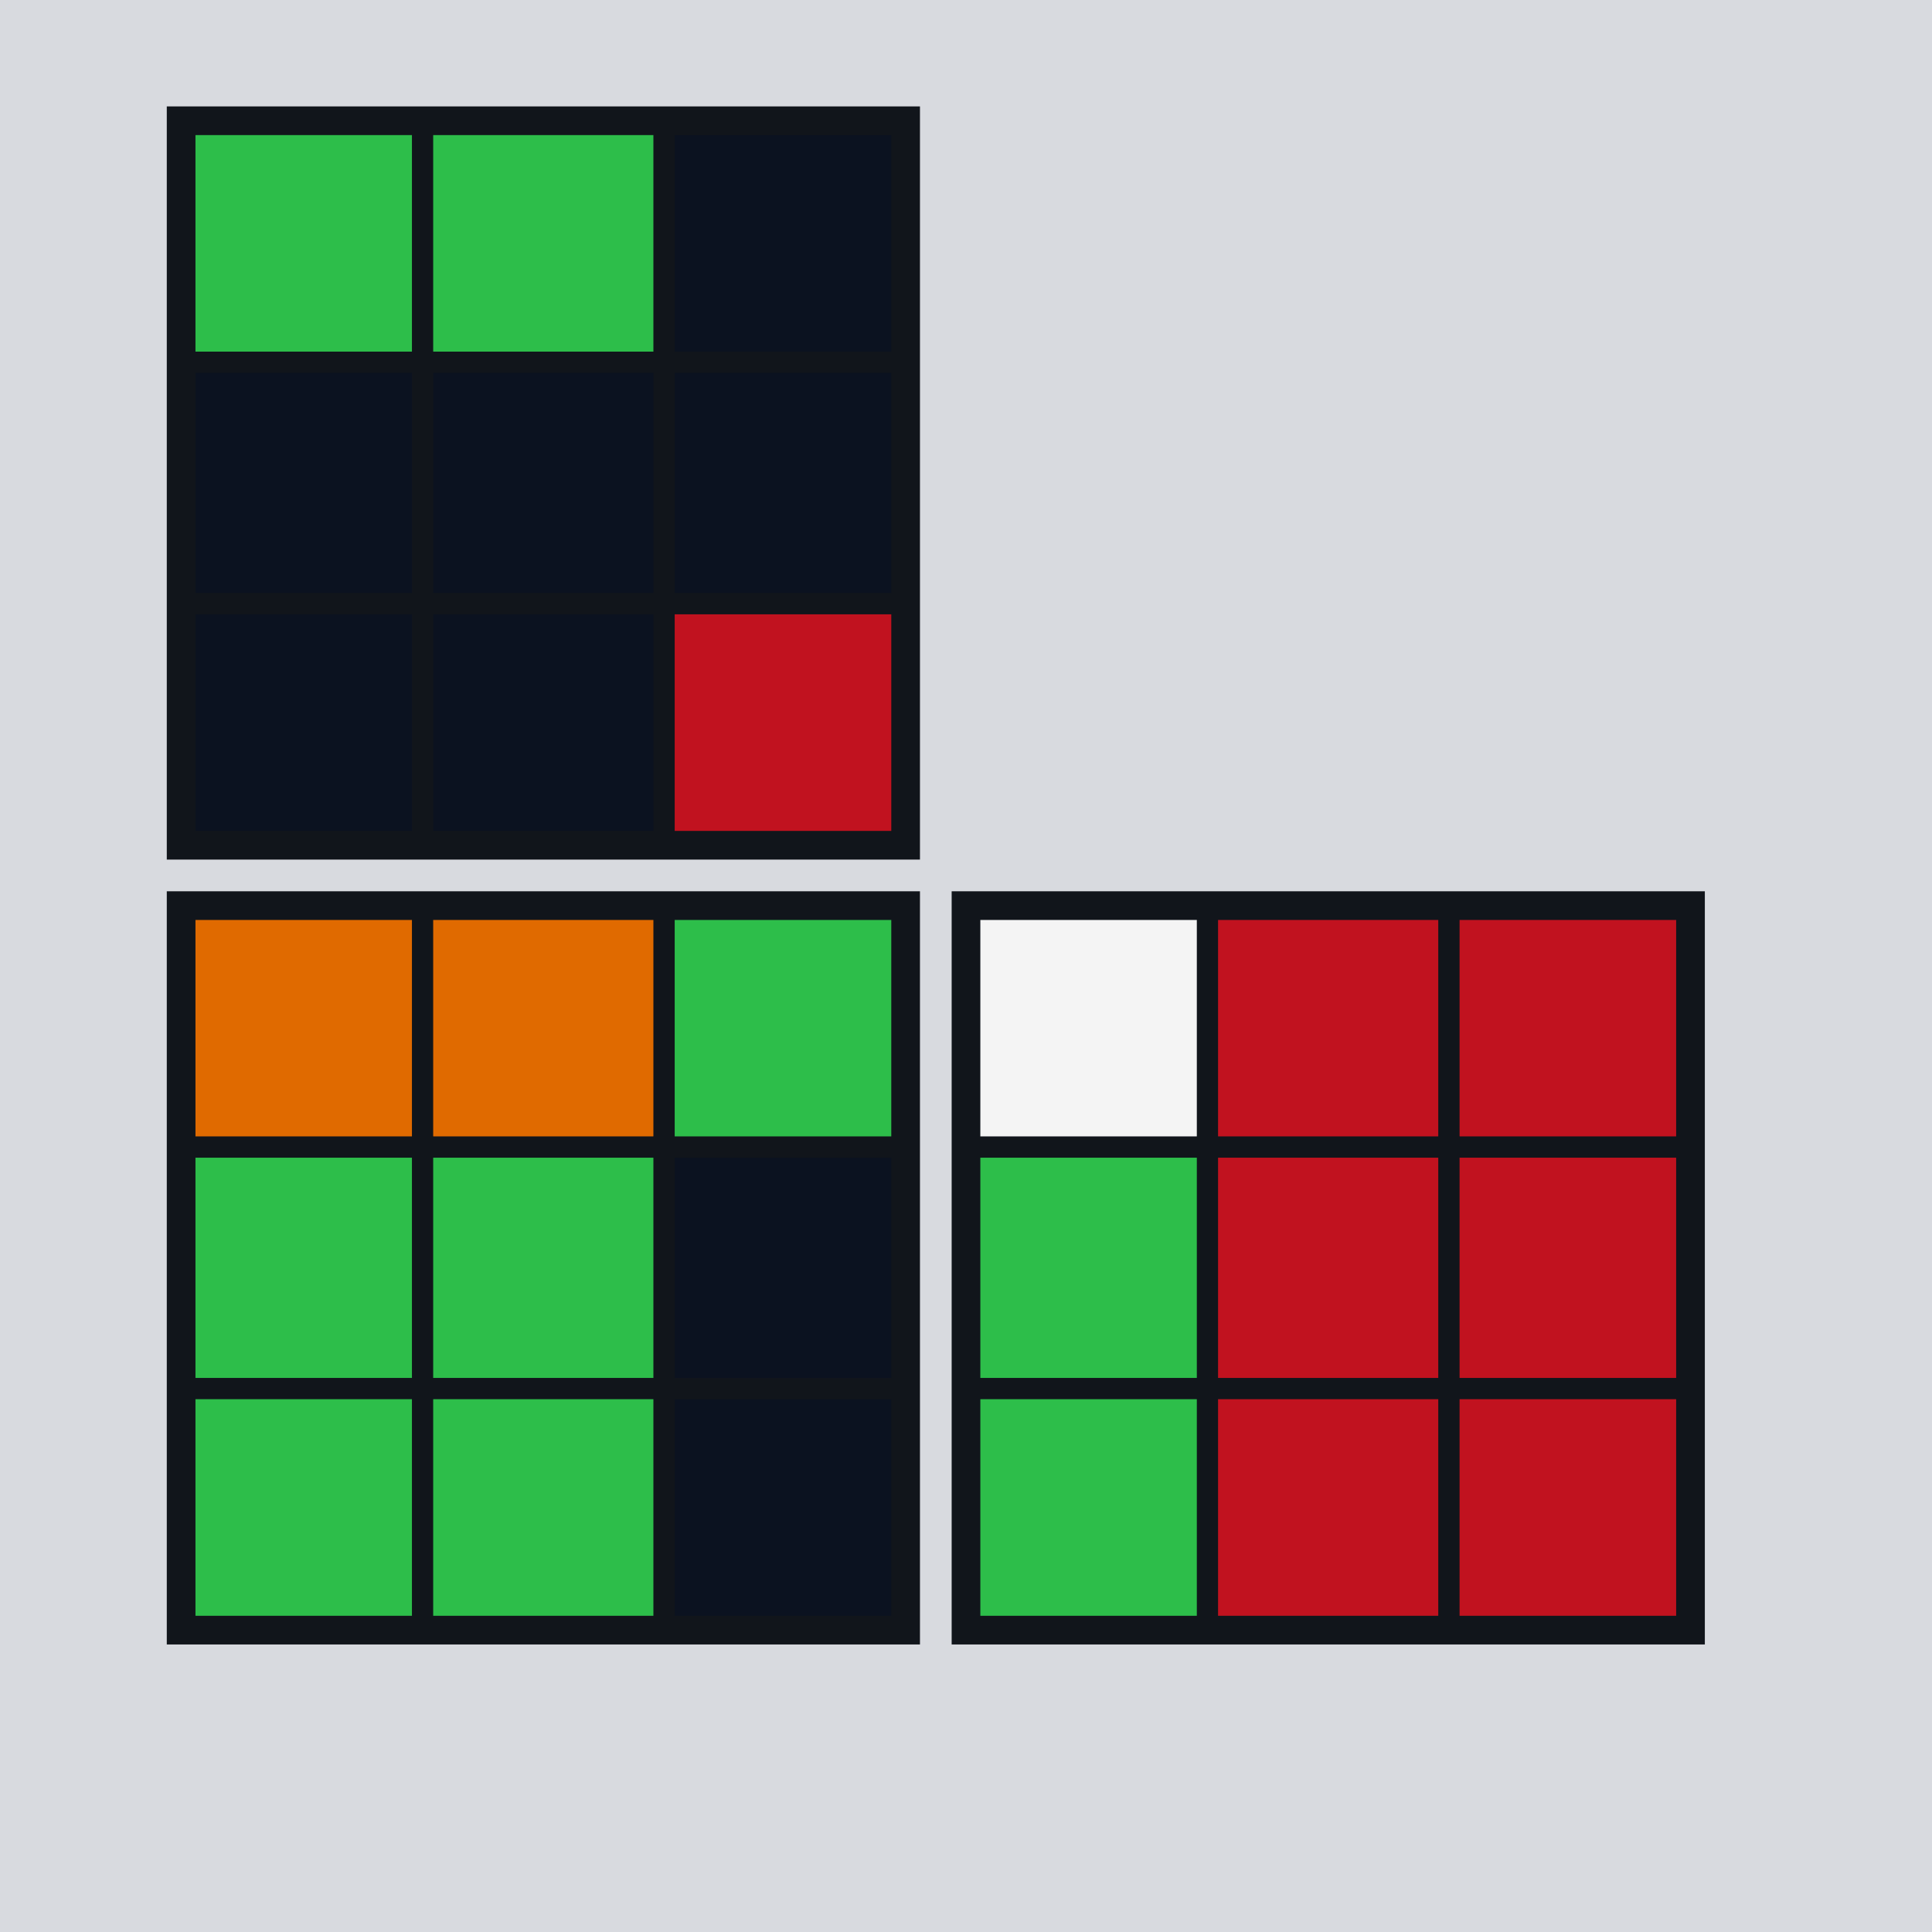
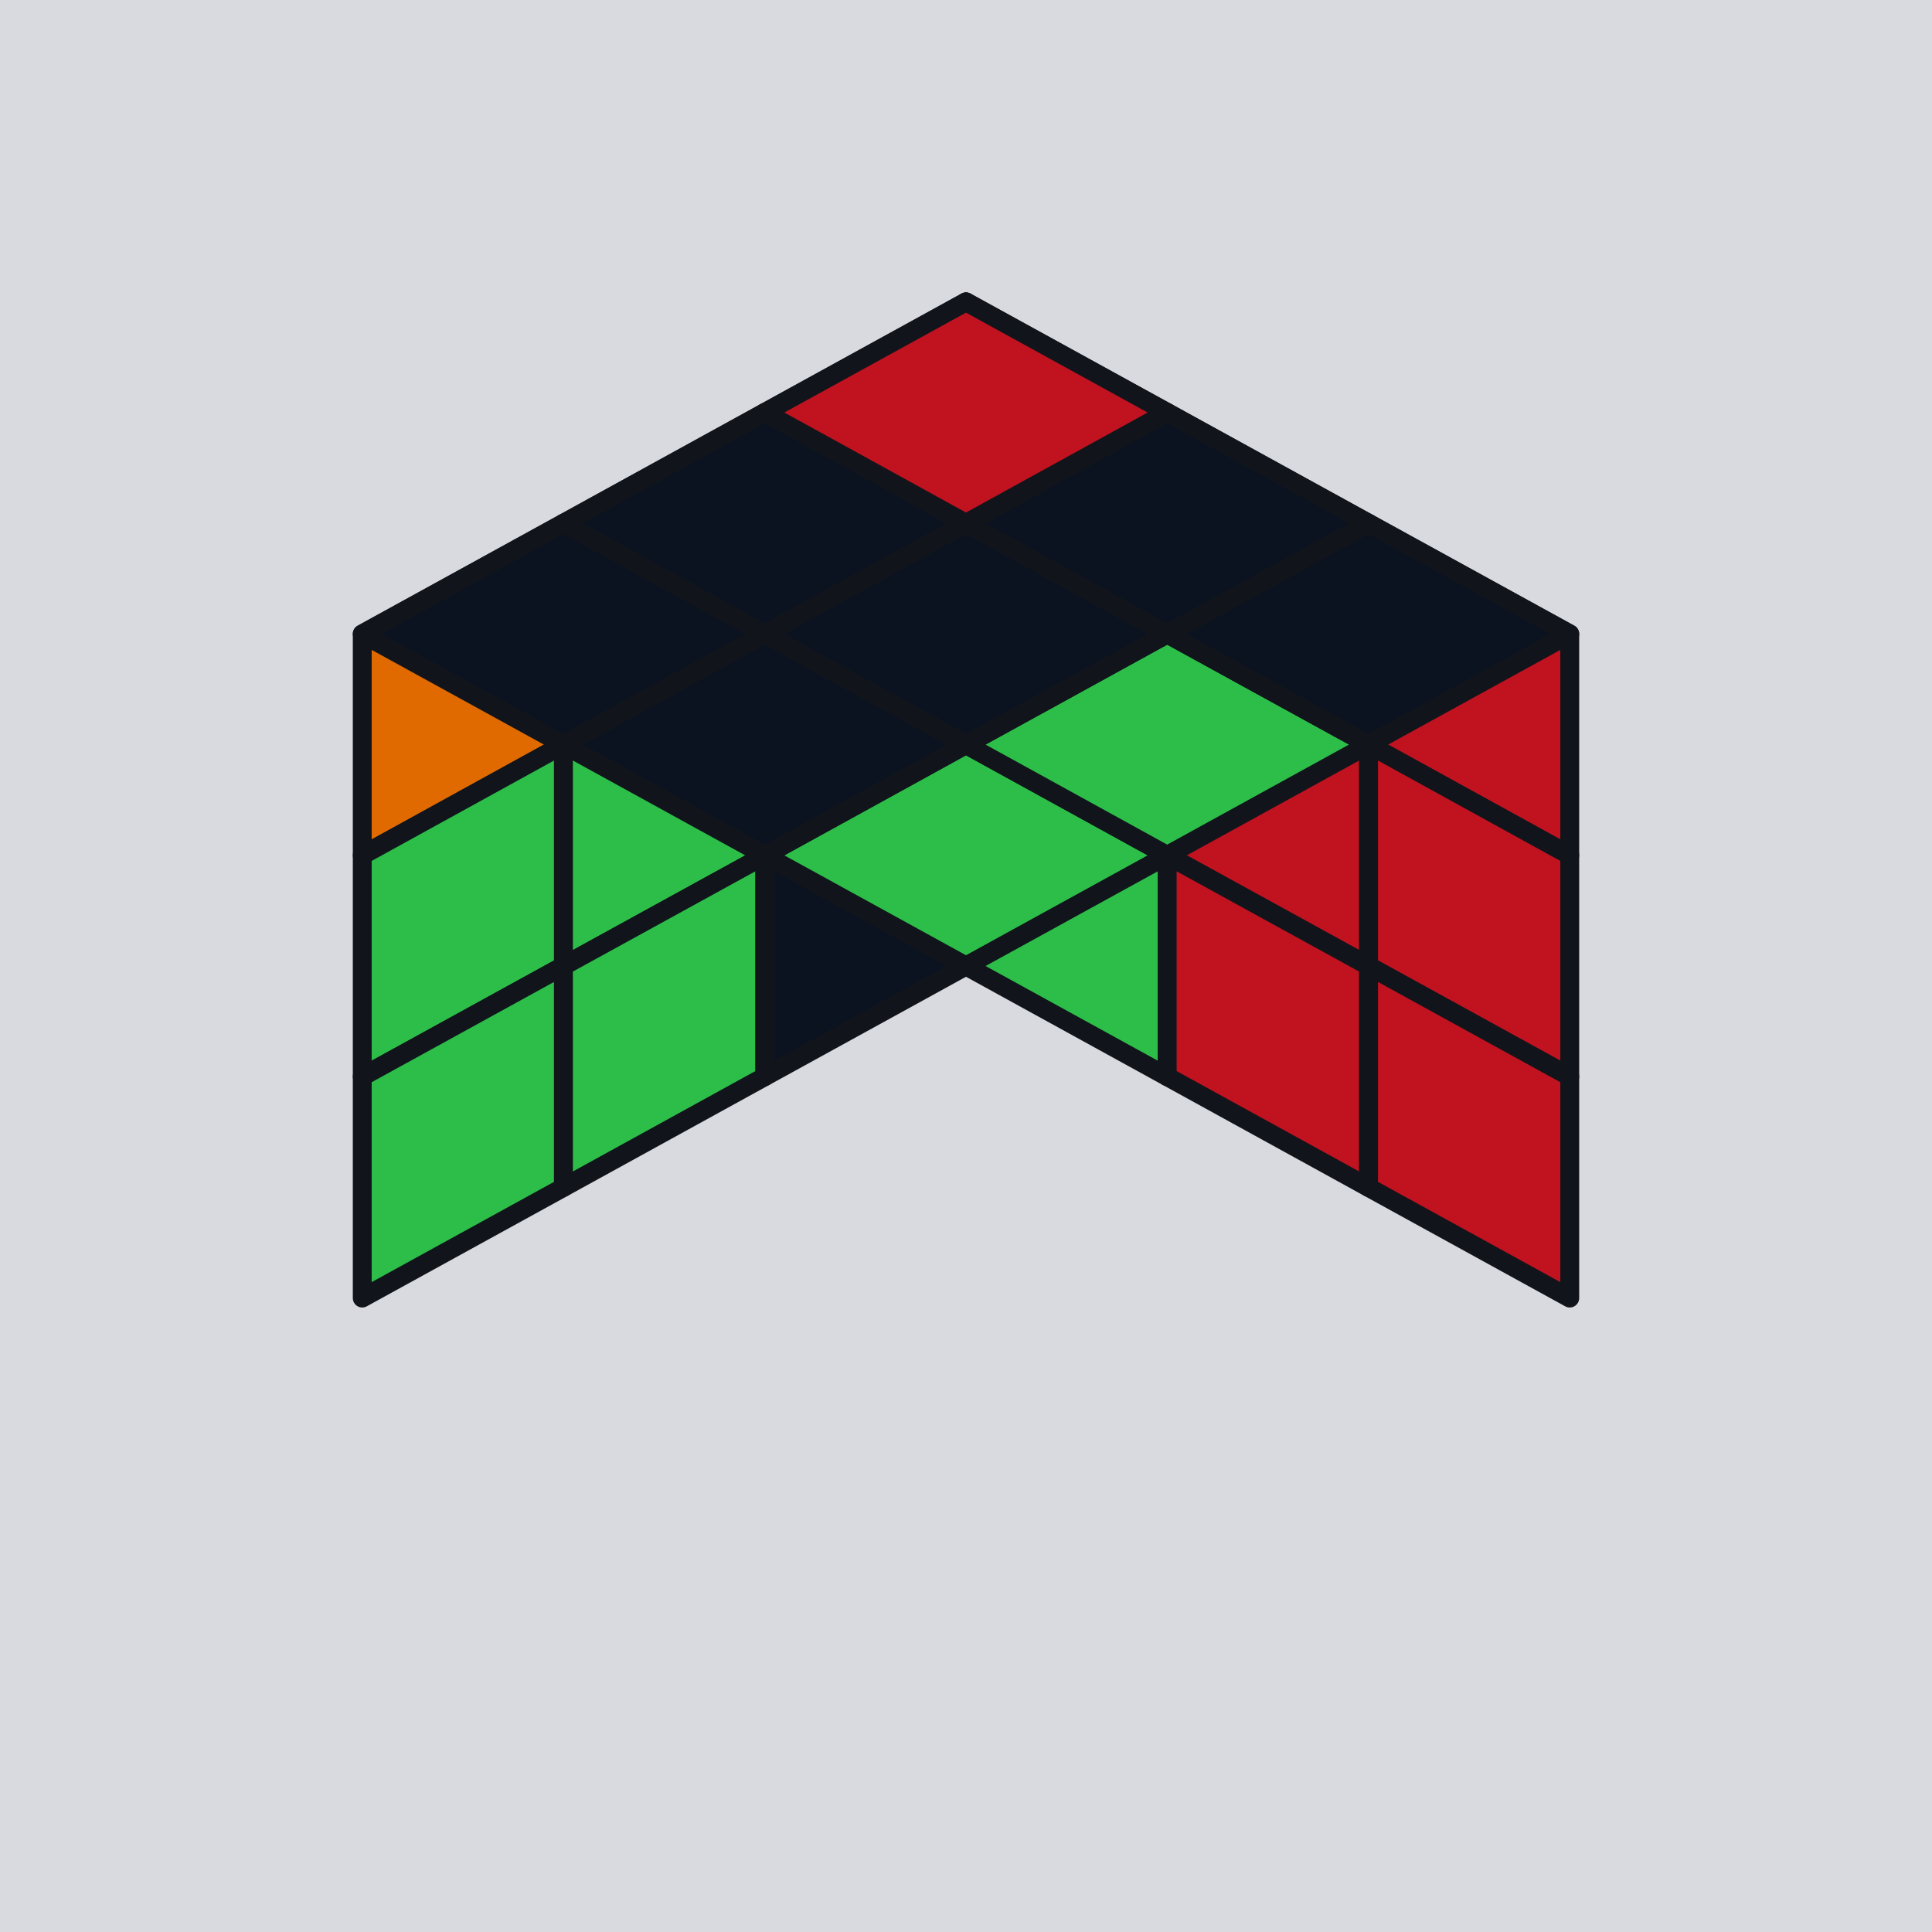
<svg xmlns="http://www.w3.org/2000/svg" viewBox="0 0 128 128">
  <rect x="0" y="0" width="128" height="128" fill="#D8DADF" />
-   <rect x="12" y="8" width="16" height="16" fill="#2DBE4A" stroke="#11151B" stroke-width="1.4" />
-   <rect x="28" y="8" width="16" height="16" fill="#2DBE4A" stroke="#11151B" stroke-width="1.4" />
-   <rect x="44" y="8" width="16" height="16" fill="#0B1220" stroke="#11151B" stroke-width="1.4" />
-   <rect x="12" y="24" width="16" height="16" fill="#0B1220" stroke="#11151B" stroke-width="1.4" />
-   <rect x="28" y="24" width="16" height="16" fill="#0B1220" stroke="#11151B" stroke-width="1.4" />
-   <rect x="44" y="24" width="16" height="16" fill="#0B1220" stroke="#11151B" stroke-width="1.4" />
-   <rect x="12" y="40" width="16" height="16" fill="#0B1220" stroke="#11151B" stroke-width="1.4" />
-   <rect x="28" y="40" width="16" height="16" fill="#0B1220" stroke="#11151B" stroke-width="1.4" />
-   <rect x="44" y="40" width="16" height="16" fill="#C1121F" stroke="#11151B" stroke-width="1.4" />
-   <rect x="12" y="8" width="48" height="48" fill="none" stroke="#11151B" stroke-width="1.9" />
-   <rect x="12" y="60" width="16" height="16" fill="#E06A00" stroke="#11151B" stroke-width="1.4" />
-   <rect x="28" y="60" width="16" height="16" fill="#E06A00" stroke="#11151B" stroke-width="1.4" />
-   <rect x="44" y="60" width="16" height="16" fill="#2DBE4A" stroke="#11151B" stroke-width="1.4" />
-   <rect x="12" y="76" width="16" height="16" fill="#2DBE4A" stroke="#11151B" stroke-width="1.4" />
-   <rect x="28" y="76" width="16" height="16" fill="#2DBE4A" stroke="#11151B" stroke-width="1.4" />
-   <rect x="44" y="76" width="16" height="16" fill="#0B1220" stroke="#11151B" stroke-width="1.4" />
-   <rect x="12" y="92" width="16" height="16" fill="#2DBE4A" stroke="#11151B" stroke-width="1.4" />
-   <rect x="28" y="92" width="16" height="16" fill="#2DBE4A" stroke="#11151B" stroke-width="1.4" />
-   <rect x="44" y="92" width="16" height="16" fill="#0B1220" stroke="#11151B" stroke-width="1.4" />
-   <rect x="12" y="60" width="48" height="48" fill="none" stroke="#11151B" stroke-width="1.9" />
-   <rect x="64" y="60" width="16" height="16" fill="#F4F4F4" stroke="#11151B" stroke-width="1.4" />
-   <rect x="80" y="60" width="16" height="16" fill="#C1121F" stroke="#11151B" stroke-width="1.4" />
-   <rect x="96" y="60" width="16" height="16" fill="#C1121F" stroke="#11151B" stroke-width="1.4" />
-   <rect x="64" y="76" width="16" height="16" fill="#2DBE4A" stroke="#11151B" stroke-width="1.4" />
-   <rect x="80" y="76" width="16" height="16" fill="#C1121F" stroke="#11151B" stroke-width="1.4" />
-   <rect x="96" y="76" width="16" height="16" fill="#C1121F" stroke="#11151B" stroke-width="1.4" />
-   <rect x="64" y="92" width="16" height="16" fill="#2DBE4A" stroke="#11151B" stroke-width="1.4" />
-   <rect x="80" y="92" width="16" height="16" fill="#C1121F" stroke="#11151B" stroke-width="1.4" />
-   <rect x="96" y="92" width="16" height="16" fill="#C1121F" stroke="#11151B" stroke-width="1.4" />
-   <rect x="64" y="60" width="48" height="48" fill="none" stroke="#11151B" stroke-width="1.9" />
+   <polygon points="24.00,42.00 37.33,34.67 37.33,49.33 24.00,56.67" fill="#E06A00" stroke="#11151B" stroke-width="1.25" stroke-linejoin="round" />
+   <polygon points="37.33,34.67 50.67,27.33 50.67,42.00 37.33,49.33" fill="#E06A00" stroke="#11151B" stroke-width="1.25" stroke-linejoin="round" />
+   <polygon points="50.67,27.33 64.00,20.00 64.00,34.67 50.67,42.00" fill="#2DBE4A" stroke="#11151B" stroke-width="1.25" stroke-linejoin="round" />
+   <polygon points="24.00,56.67 37.33,49.33 37.33,64.00 24.00,71.33" fill="#2DBE4A" stroke="#11151B" stroke-width="1.25" stroke-linejoin="round" />
+   <polygon points="37.33,49.33 50.67,42.00 50.67,56.67 37.33,64.00" fill="#2DBE4A" stroke="#11151B" stroke-width="1.25" stroke-linejoin="round" />
+   <polygon points="50.67,42.00 64.00,34.67 64.00,49.33 50.67,56.67" fill="#0B1220" stroke="#11151B" stroke-width="1.25" stroke-linejoin="round" />
+   <polygon points="24.00,71.33 37.33,64.00 37.33,78.67 24.00,86.00" fill="#2DBE4A" stroke="#11151B" stroke-width="1.25" stroke-linejoin="round" />
+   <polygon points="37.33,64.00 50.67,56.67 50.67,71.33 37.33,78.67" fill="#2DBE4A" stroke="#11151B" stroke-width="1.25" stroke-linejoin="round" />
+   <polygon points="50.67,56.67 64.00,49.33 64.00,64.00 50.67,71.33" fill="#0B1220" stroke="#11151B" stroke-width="1.25" stroke-linejoin="round" />
+   <polygon points="64.00,20.00 77.33,27.33 77.33,42.00 64.00,34.67" fill="#F4F4F4" stroke="#11151B" stroke-width="1.25" stroke-linejoin="round" />
+   <polygon points="77.33,27.33 90.67,34.67 90.67,49.33 77.33,42.00" fill="#C1121F" stroke="#11151B" stroke-width="1.25" stroke-linejoin="round" />
+   <polygon points="90.67,34.67 104.00,42.00 104.00,56.67 90.67,49.33" fill="#C1121F" stroke="#11151B" stroke-width="1.25" stroke-linejoin="round" />
+   <polygon points="64.00,34.67 77.33,42.00 77.33,56.67 64.00,49.33" fill="#2DBE4A" stroke="#11151B" stroke-width="1.25" stroke-linejoin="round" />
+   <polygon points="77.33,42.00 90.67,49.33 90.67,64.00 77.33,56.67" fill="#C1121F" stroke="#11151B" stroke-width="1.25" stroke-linejoin="round" />
+   <polygon points="90.67,49.33 104.00,56.67 104.00,71.33 90.67,64.00" fill="#C1121F" stroke="#11151B" stroke-width="1.25" stroke-linejoin="round" />
+   <polygon points="64.00,49.33 77.33,56.67 77.33,71.33 64.00,64.00" fill="#2DBE4A" stroke="#11151B" stroke-width="1.25" stroke-linejoin="round" />
+   <polygon points="77.33,56.67 90.67,64.00 90.67,78.67 77.33,71.33" fill="#C1121F" stroke="#11151B" stroke-width="1.25" stroke-linejoin="round" />
+   <polygon points="90.67,64.00 104.00,71.33 104.00,86.00 90.67,78.67" fill="#C1121F" stroke="#11151B" stroke-width="1.25" stroke-linejoin="round" />
+   <polygon points="64.00,64.00 77.33,56.67 64.00,49.33 50.67,56.67" fill="#2DBE4A" stroke="#11151B" stroke-width="1.25" stroke-linejoin="round" />
+   <polygon points="77.33,56.67 90.67,49.33 77.33,42.00 64.00,49.33" fill="#2DBE4A" stroke="#11151B" stroke-width="1.25" stroke-linejoin="round" />
+   <polygon points="90.67,49.33 104.00,42.00 90.67,34.67 77.33,42.00" fill="#0B1220" stroke="#11151B" stroke-width="1.25" stroke-linejoin="round" />
+   <polygon points="50.67,56.67 64.00,49.33 50.67,42.00 37.33,49.33" fill="#0B1220" stroke="#11151B" stroke-width="1.25" stroke-linejoin="round" />
+   <polygon points="64.00,49.33 77.33,42.00 64.00,34.67 50.67,42.00" fill="#0B1220" stroke="#11151B" stroke-width="1.25" stroke-linejoin="round" />
+   <polygon points="77.33,42.00 90.67,34.67 77.33,27.33 64.00,34.67" fill="#0B1220" stroke="#11151B" stroke-width="1.25" stroke-linejoin="round" />
+   <polygon points="37.33,49.33 50.67,42.00 37.33,34.67 24.00,42.00" fill="#0B1220" stroke="#11151B" stroke-width="1.25" stroke-linejoin="round" />
+   <polygon points="50.67,42.00 64.00,34.67 50.67,27.33 37.33,34.67" fill="#0B1220" stroke="#11151B" stroke-width="1.25" stroke-linejoin="round" />
+   <polygon points="64.00,34.67 77.33,27.33 64.00,20.00 50.67,27.33" fill="#C1121F" stroke="#11151B" stroke-width="1.25" stroke-linejoin="round" />
</svg>
